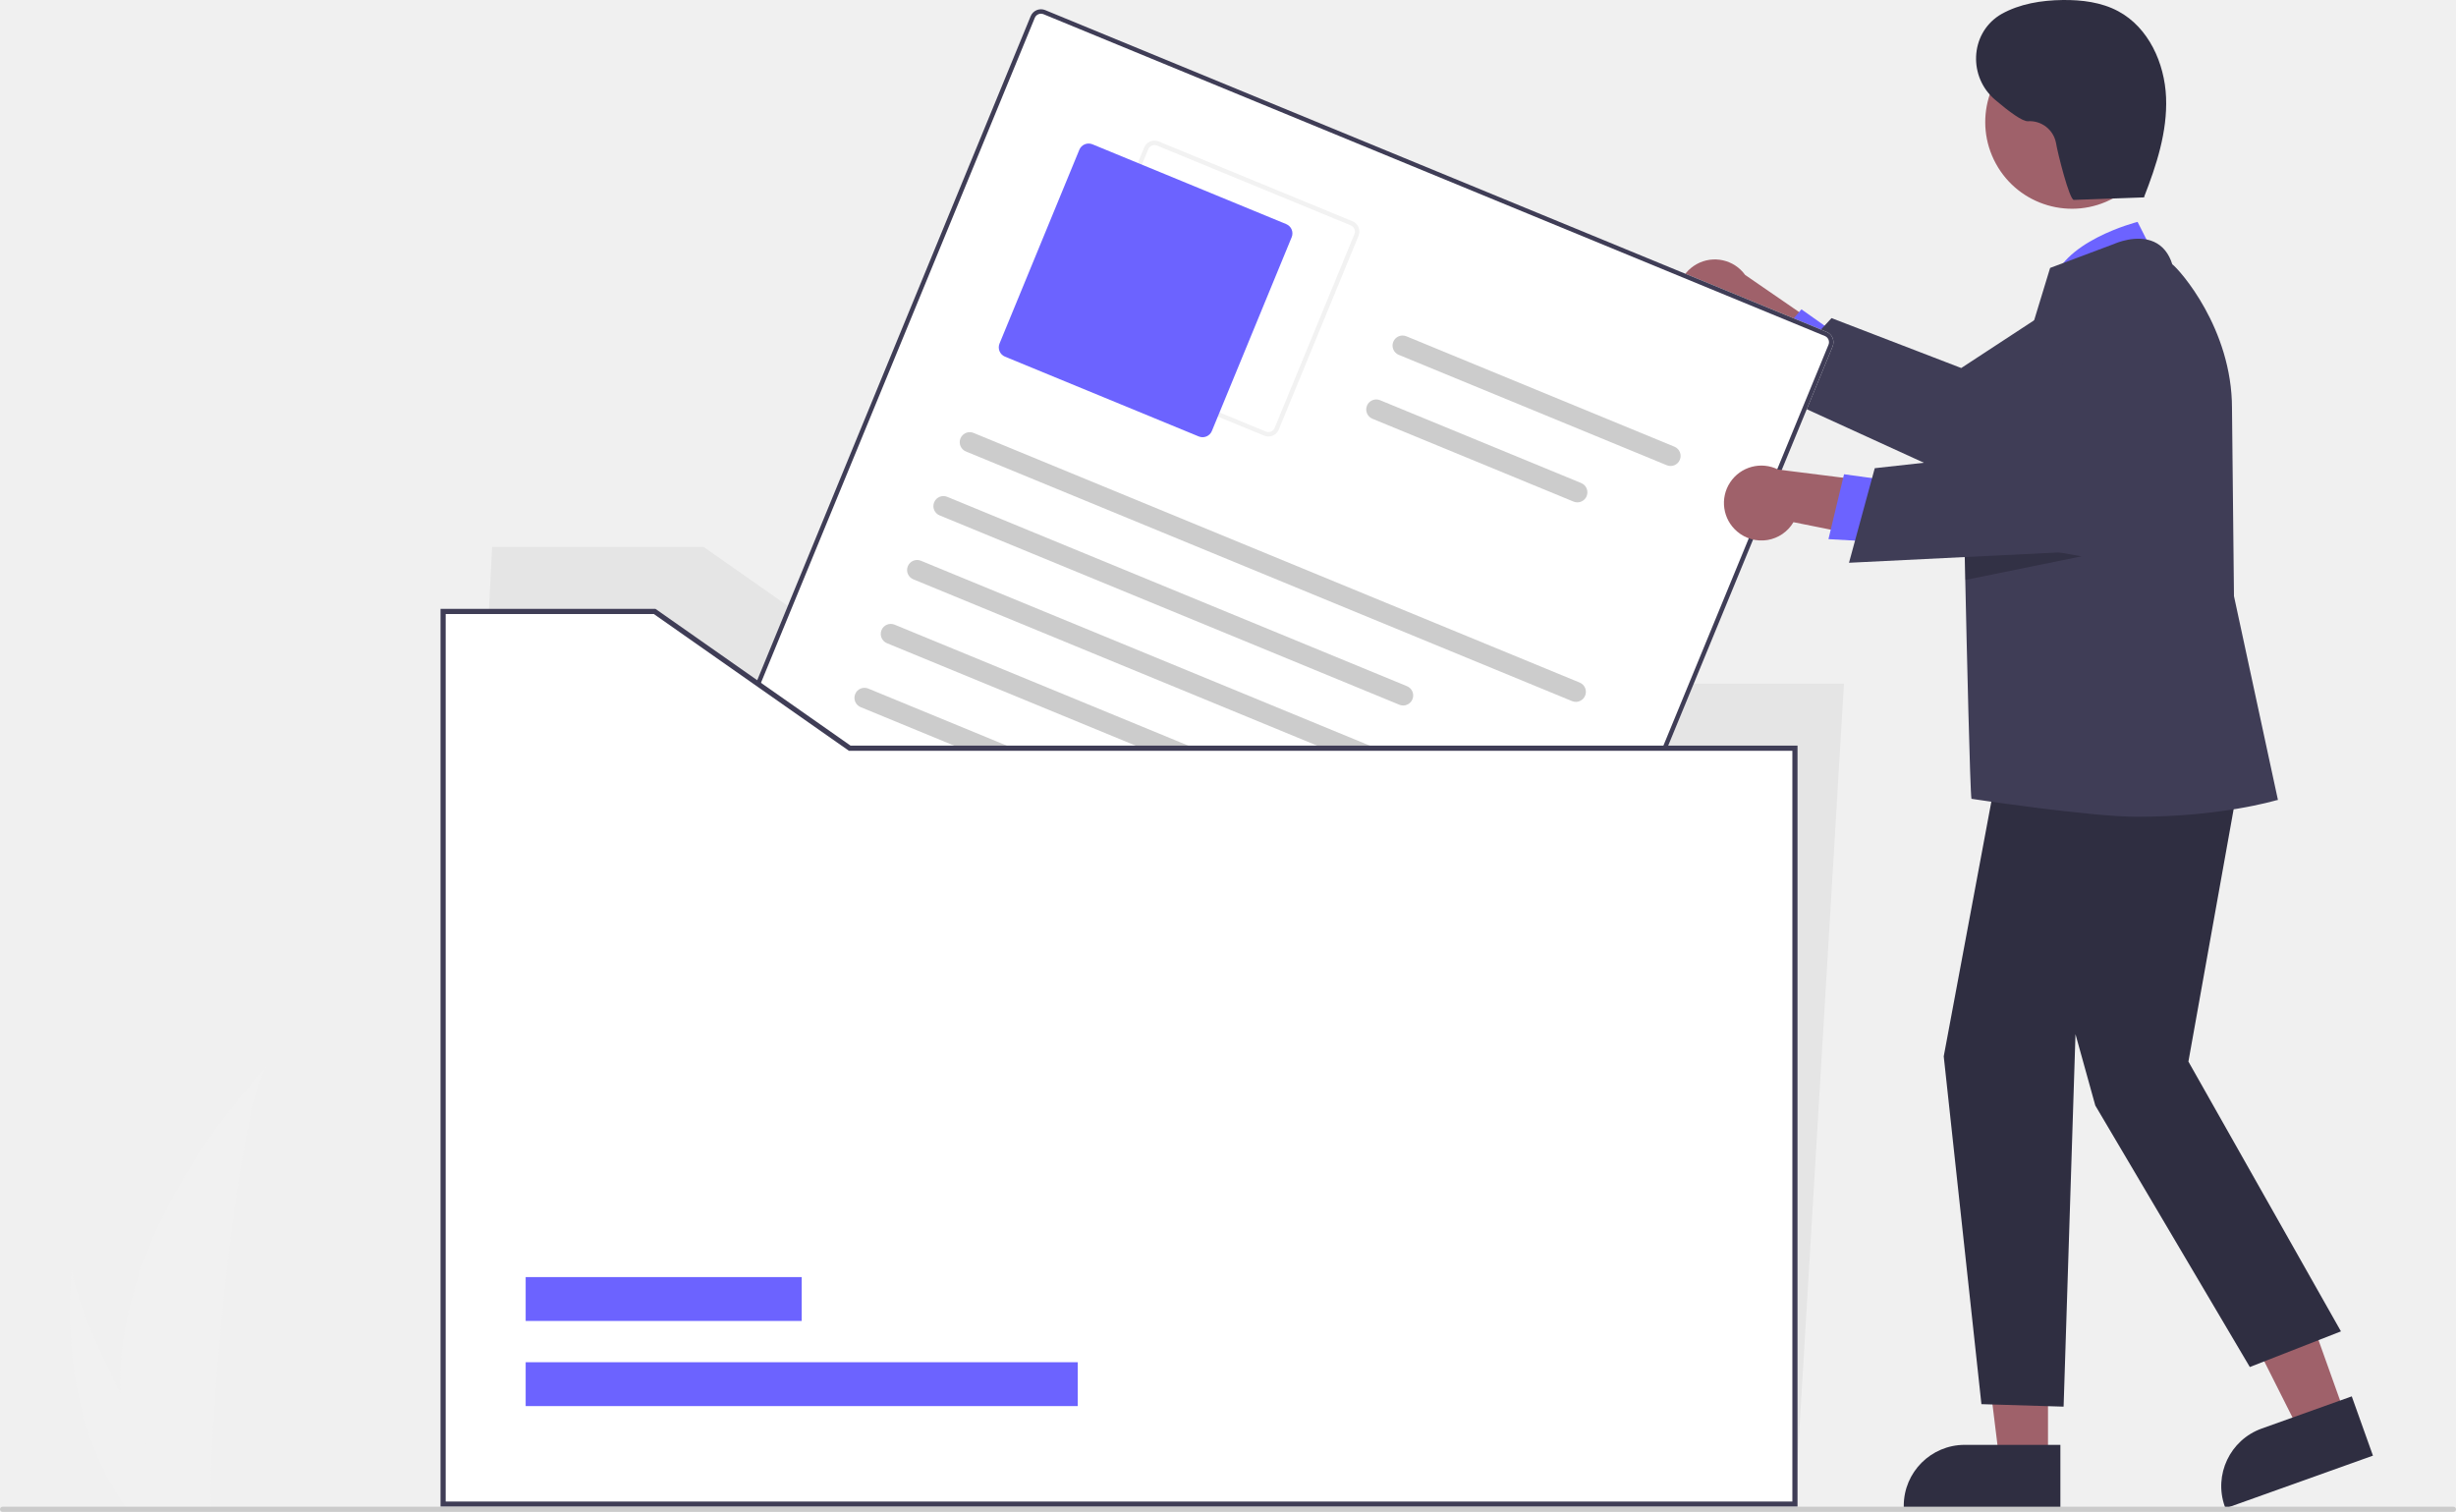
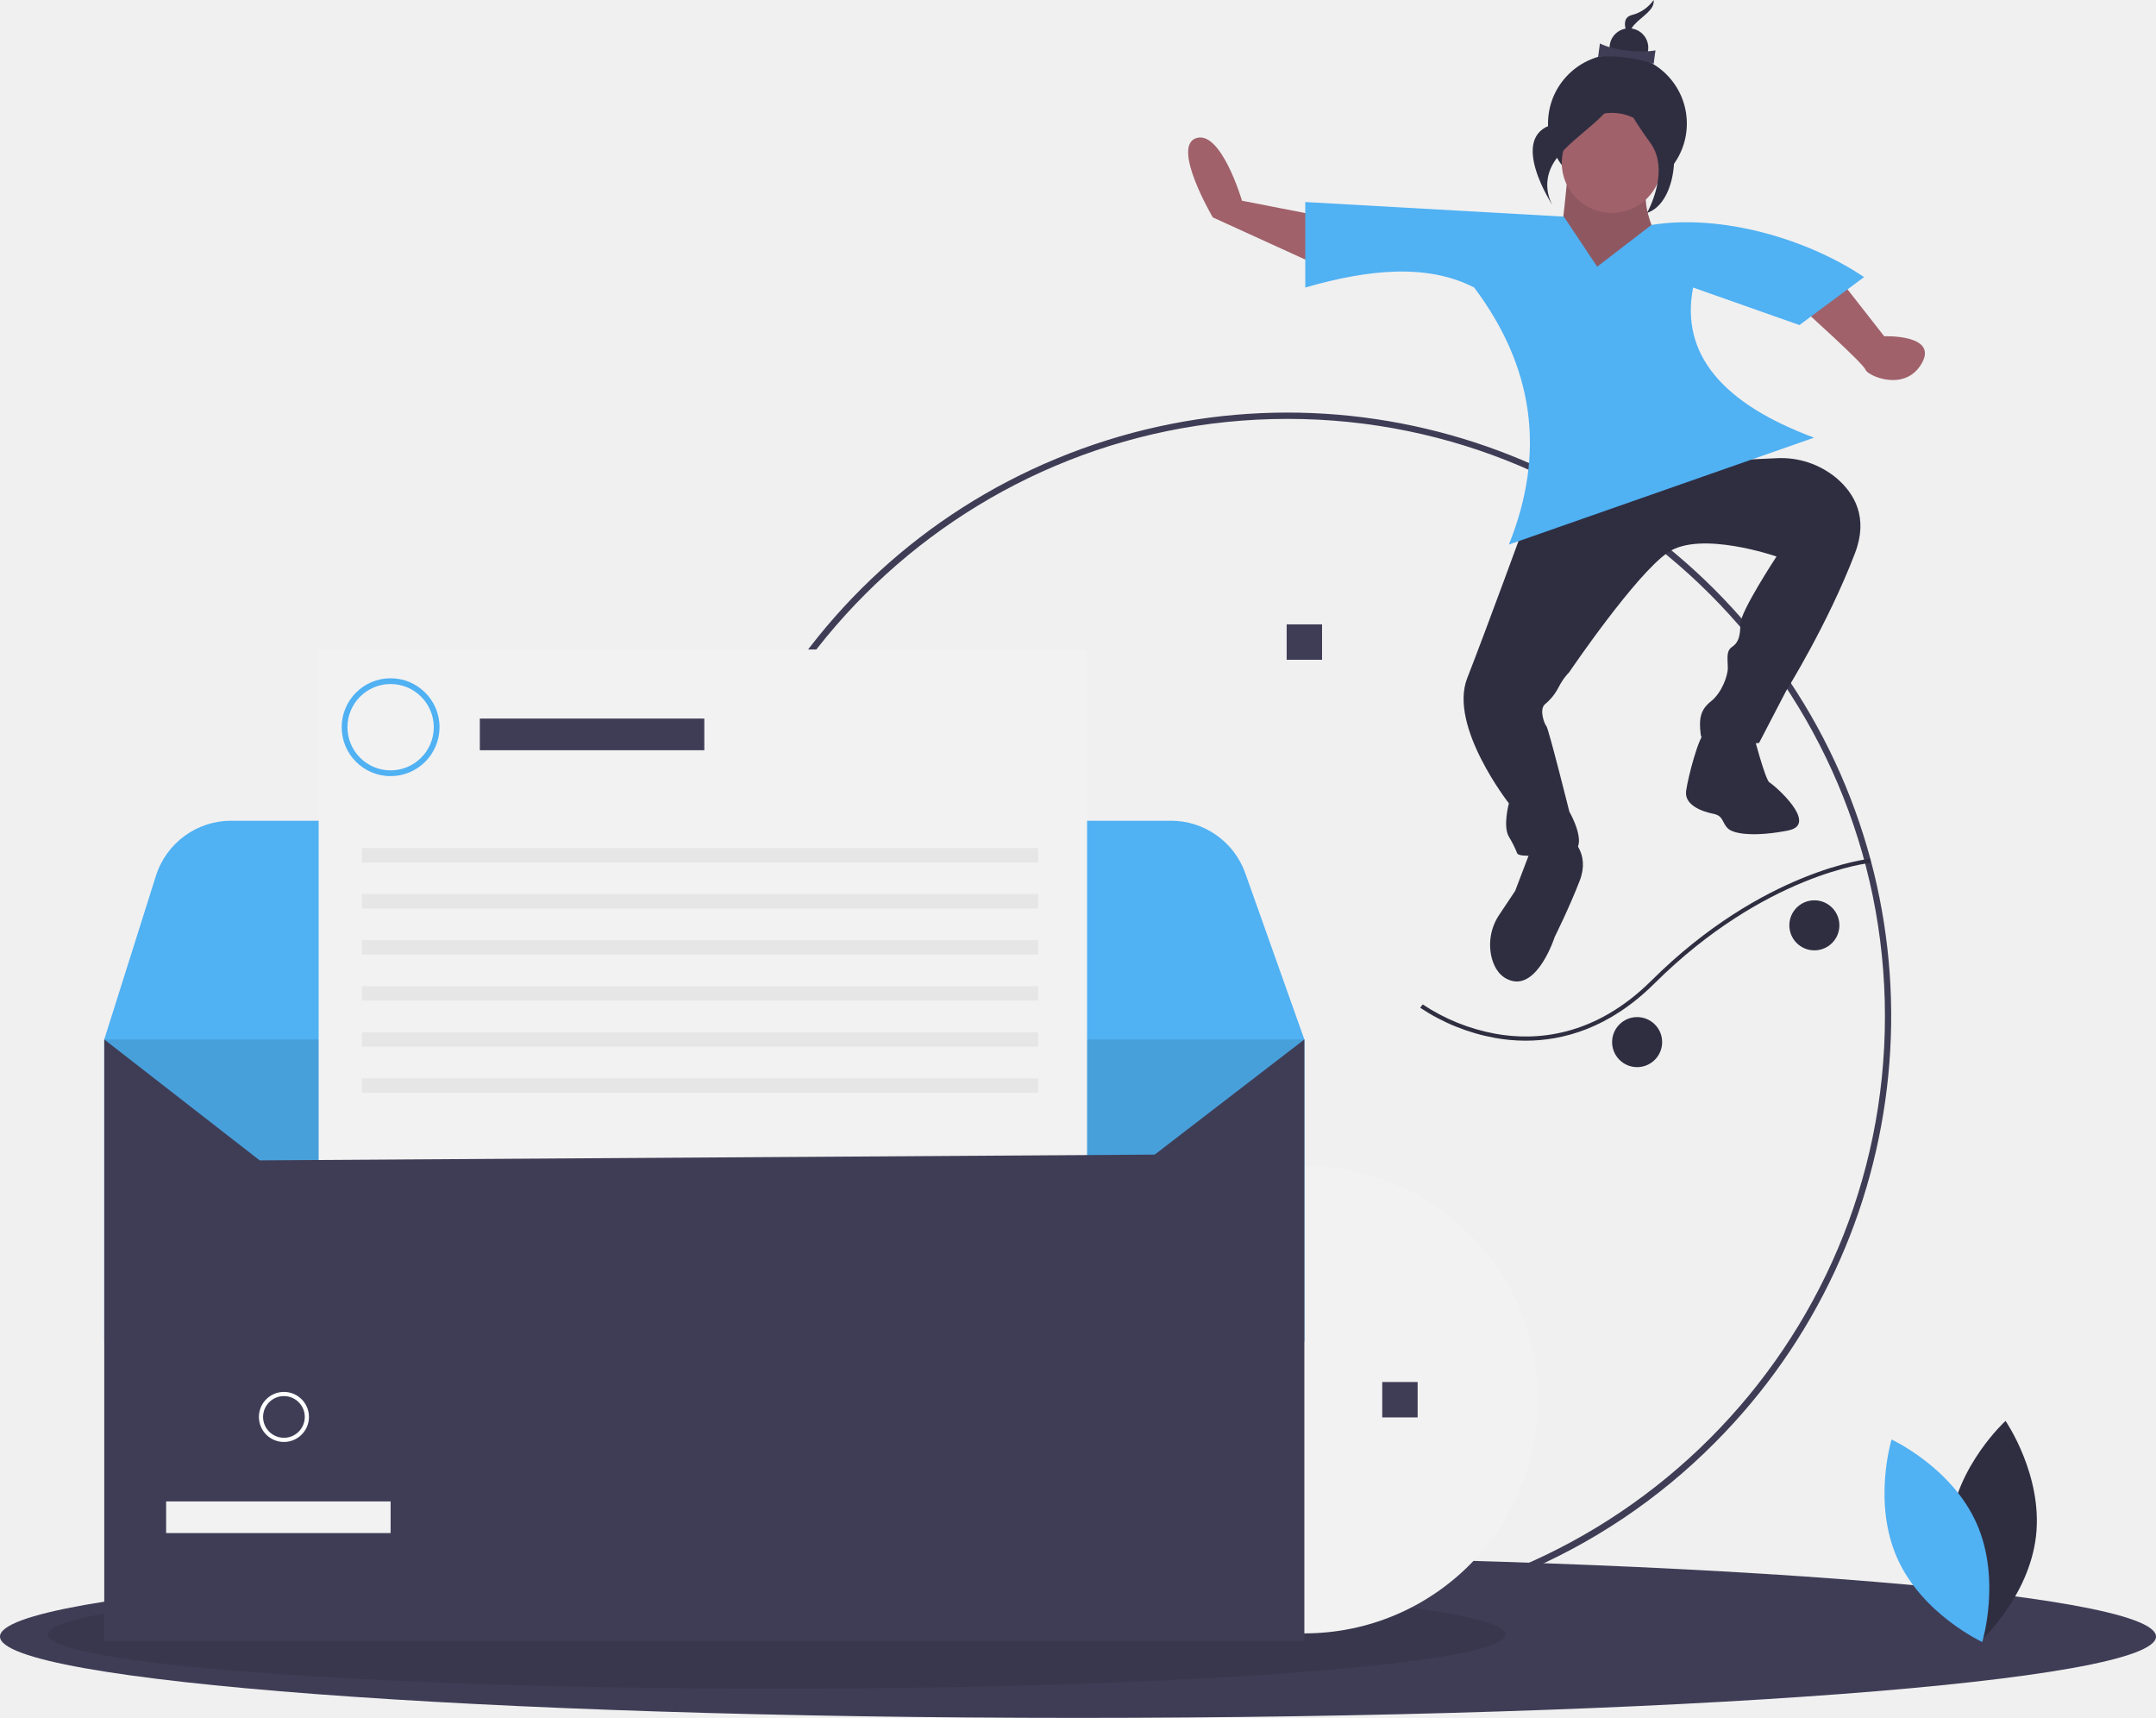
- <svg xmlns="http://www.w3.org/2000/svg" id="bb1959b4-201d-4db0-994c-74206432dcb3" data-name="Layer 1" width="952" height="586" viewBox="0 0 952 586">
-   <path id="a163713d-a7fc-4807-a77b-111ad75719e9" data-name="Path 133" d="M170.634,697.233a158.394,158.394,0,0,0,7.4,43.785c.1.329.211.653.319.982h27.613c-.029-.295-.059-.624-.088-.982-1.841-21.166,8.677-148.453,21.369-170.483C226.135,572.322,168.493,629.979,170.634,697.233Z" transform="translate(-124 -157)" fill="#f1f1f1" />
-   <path id="a1d5a274-7181-45f3-aae5-db776f20014a" data-name="Path 134" d="M172.706,741.018c.231.329.471.658.717.982h20.716c-.157-.28-.339-.609-.55-.982-3.422-6.176-13.551-24.642-22.953-43.785-10.1-20.572-19.374-41.924-18.593-49.652C151.801,649.323,144.809,702.457,172.706,741.018Z" transform="translate(-124 -157)" fill="#f1f1f1" />
-   <path d="M775.291,277.577a14.422,14.422,0,0,0,21.041,6.808l39.98,32.07,2.475-26.518-38.345-26.388a14.501,14.501,0,0,0-25.151,14.029Z" transform="translate(-124 -157)" fill="#9f616a" />
-   <polygon points="713.205 130.446 698.283 119.903 681.358 139.458 701.046 151.126 713.205 130.446" fill="#6c63ff" />
-   <path d="M833.937,280.296l50.287,19.349L932.633,267.947a24.621,24.621,0,0,1,31.795,37.06l-.433.481-74.454,39.918-81.326-37.153Z" transform="translate(-124 -157)" fill="#3f3d56" />
-   <polygon points="695.76 583 171.76 583 190.76 212 272.76 212 348.374 265 714.76 265 695.76 583" fill="#e5e5e5" />
-   <path d="M691.489,626.863,388.624,502.135a4.326,4.326,0,0,1-2.35-5.641L523.508,163.262a4.326,4.326,0,0,1,5.641-2.35L832.014,285.64a4.326,4.326,0,0,1,2.35,5.641L697.13,624.513A4.326,4.326,0,0,1,691.489,626.863Z" transform="translate(-124 -157)" fill="#fff" />
-   <path d="M691.489,626.863,388.624,502.135a4.326,4.326,0,0,1-2.35-5.641L523.508,163.262a4.326,4.326,0,0,1,5.641-2.35L832.014,285.64a4.326,4.326,0,0,1,2.35,5.641L697.13,624.513A4.326,4.326,0,0,1,691.489,626.863ZM528.491,162.51a2.596,2.596,0,0,0-3.385,1.41L387.872,497.152a2.596,2.596,0,0,0,1.41,3.385l302.865,124.728a2.596,2.596,0,0,0,3.385-1.41L832.766,290.623a2.596,2.596,0,0,0-1.41-3.385Z" transform="translate(-124 -157)" fill="#3f3d56" />
-   <path d="M614.031,325.867,538.914,294.931a4.326,4.326,0,0,1-2.35-5.641l30.935-75.117a4.326,4.326,0,0,1,5.641-2.35l75.117,30.935a4.326,4.326,0,0,1,2.35,5.641l-30.935,75.117A4.326,4.326,0,0,1,614.031,325.867ZM572.482,213.422a2.596,2.596,0,0,0-3.385,1.41l-30.935,75.117a2.596,2.596,0,0,0,1.41,3.385l75.117,30.935a2.596,2.596,0,0,0,3.385-1.41l30.935-75.117a2.596,2.596,0,0,0-1.41-3.385Z" transform="translate(-124 -157)" fill="#f2f2f2" />
-   <path d="M588.67,326.171,513.554,295.236a3.893,3.893,0,0,1-2.115-5.077l30.935-75.117a3.893,3.893,0,0,1,5.077-2.115l75.117,30.935a3.893,3.893,0,0,1,2.115,5.077l-30.935,75.117A3.893,3.893,0,0,1,588.67,326.171Z" transform="translate(-124 -157)" fill="#6c63ff" />
-   <path d="M733.355,428.75,498.415,331.995a3.889,3.889,0,1,1,2.962-7.192L736.317,421.558a3.889,3.889,0,0,1-2.962,7.192Z" transform="translate(-124 -157)" fill="#ccc" />
-   <path d="M666.416,430.156,488.213,356.767a3.889,3.889,0,1,1,2.962-7.192l178.203,73.389a3.889,3.889,0,1,1-2.962,7.192Z" transform="translate(-124 -157)" fill="#ccc" />
-   <path d="M770.073,337.321,666.188,294.539a3.889,3.889,0,1,1,2.962-7.192l103.885,42.783a3.889,3.889,0,0,1-2.962,7.192Z" transform="translate(-124 -157)" fill="#ccc" />
-   <path d="M733.945,351.417,655.986,319.311a3.889,3.889,0,1,1,2.962-7.192l77.959,32.106a3.889,3.889,0,0,1-2.962,7.192Z" transform="translate(-124 -157)" fill="#ccc" />
-   <path d="M712.951,478.295,478.011,381.54a3.889,3.889,0,1,1,2.962-7.192L715.913,471.103a3.889,3.889,0,0,1-2.962,7.192Z" transform="translate(-124 -157)" fill="#ccc" />
-   <path d="M646.012,479.701,467.809,406.313a3.889,3.889,0,1,1,2.962-7.192l178.203,73.389a3.889,3.889,0,1,1-2.962,7.192Z" transform="translate(-124 -157)" fill="#ccc" />
-   <path d="M692.547,527.84,457.607,431.085a3.889,3.889,0,0,1,2.962-7.192L695.509,520.648a3.889,3.889,0,0,1-2.962,7.192Z" transform="translate(-124 -157)" fill="#ccc" />
-   <path d="M682.345,552.613,447.405,455.858a3.889,3.889,0,0,1,2.962-7.192l234.94,96.755a3.889,3.889,0,0,1-2.962,7.192Z" transform="translate(-124 -157)" fill="#ccc" />
-   <path d="M567.73,550.772a84.703,84.703,0,0,0,14.094-.43c4.212-.492,8.601-1.17,12.293-3.385a11.683,11.683,0,0,0,5.821-8.835,8.222,8.222,0,0,0-4.975-8.337,9.809,9.809,0,0,0-9.951,1.394,12.959,12.959,0,0,0-4.45,10.352c.194,8.004,6.527,15.909,13.559,19.239,7.921,3.75,18.738.563,20.766-8.672.422-1.921-2.194-2.588-3.288-1.354a8.721,8.721,0,0,0,12.172,12.448l-2.944-1.213a20.99,20.99,0,0,0,14.438,15.249,19.47,19.47,0,0,0,5.372.819c2.212.006,4.484,1.116,6.6,1.806l15.244,4.966c2.242.731,3.665-2.673,1.404-3.41l-13.806-4.498c-2.301-.75-4.596-1.52-6.903-2.249-1.649-.521-3.455-.239-5.176-.546a17.288,17.288,0,0,1-13.519-12.645,1.866,1.866,0,0,0-2.944-1.213,5.048,5.048,0,0,1-7.022-7.254l-3.288-1.354c-1.309,5.958-8.576,8.193-13.814,6.471-5.857-1.927-10.892-7.533-12.639-13.405a10.811,10.811,0,0,1,.787-8.602,6.443,6.443,0,0,1,6.75-3.306,4.623,4.623,0,0,1,3.95,5.07,8.269,8.269,0,0,1-4.605,6.264c-3.297,1.77-7.244,2.21-10.906,2.612a78.798,78.798,0,0,1-12.574.358c-2.354-.119-2.826,3.541-.448,3.661Z" transform="translate(-124 -157)" fill="#6c63ff" />
-   <polygon points="695.76 290 695.76 583 171.76 583 171.76 237 253.76 237 329.37 290 695.76 290" fill="#fff" />
-   <rect x="203.76" y="528" width="214" height="17" fill="#6c63ff" />
-   <rect x="203.76" y="495" width="107" height="17" fill="#6c63ff" />
-   <path d="M820.76,741h-526V393h83.316l75.614,53H820.76Zm-524-2h522V448H453.058l-75.614-53H296.76Z" transform="translate(-124 -157)" fill="#3f3d56" />
-   <polygon points="909.144 548.636 891.414 554.972 858.535 489.598 884.704 480.246 909.144 548.636" fill="#9f616a" />
-   <path d="M986.638,741.638l-.259-.723a23.659,23.659,0,0,1,14.3-30.206l34.918-12.479,8.212,22.977Z" transform="translate(-124 -157)" fill="#2f2e41" />
-   <polygon points="793.848 566.172 775.019 566.172 766.062 493.546 793.851 493.547 793.848 566.172" fill="#9f616a" />
-   <path d="M922.65,741.424l-60.712-.002v-.768A23.631,23.631,0,0,1,885.569,717.024h.002l37.081.002Z" transform="translate(-124 -157)" fill="#2f2e41" />
-   <path d="M960.759,259.186l-8.189-16.181s-30.505,7.643-33.279,25.323Z" transform="translate(-124 -157)" fill="#6c63ff" />
-   <polygon points="870.547 287.198 848.278 411.467 907.407 516.036 872.083 529.858 812.186 428.494 804.507 400.849 799.899 545.216 768.042 544.249 753.435 409.445 776.862 284.127 870.547 287.198" fill="#2f2e41" />
-   <path d="M989.938,388.055l-.77-72.871c0-30.884-20.326-53.647-23.144-55.753-1.326-4.231-3.704-7.156-7.068-8.686-6.776-3.071-15.062.614-15.413.78L918.685,260.844l-.117.341c-.264.78-25.347,83.088-31.645,103.746-.897,2.964-1.413,4.66-1.413,4.66s.098,4.777.273,12.205c.556,25.542,1.872,82.435,2.398,84.823,0,0,45.916,6.961,64.098,6.961,32.707,0,53.482-6.259,53.95-6.366l.751-.156Z" transform="translate(-124 -157)" fill="#3f3d56" />
-   <circle cx="927.137" cy="204.303" r="33.608" transform="translate(-108.3804 312.7438) rotate(-28.66301)" fill="#9f616a" />
-   <path d="M930.861,372.633l-45.078,9.164c-.175-7.428-.273-12.205-.273-12.205s.516-1.696,1.413-4.66Z" transform="translate(-124 -157)" opacity="0.2" />
-   <path d="M797.369,363.027a14.422,14.422,0,0,0,21.815-3.63l50.249,10.094-9.996-24.687-46.185-5.801a14.501,14.501,0,0,0-15.883,24.023Z" transform="translate(-124 -157)" fill="#9f616a" />
-   <polygon points="732.887 186.321 714.788 183.82 708.751 208.968 731.599 210.276 732.887 186.321" fill="#6c63ff" />
-   <path d="M850.697,338.474l53.552-5.941,28.412-50.408a24.621,24.621,0,0,1,45.276,18.289l-.163.626-47.76,69.684-89.303,4.404Z" transform="translate(-124 -157)" fill="#3f3d56" />
-   <path d="M955.763,233.483l-27.895,1.001c-1.7.061-6.315-18.289-6.919-22.096a10.39,10.39,0,0,0-10.838-8.405c-2.088.197-7.354-3.704-12.787-8.323-10.315-8.77-9.779-25.241,1.553-32.652q.465-.304.912-.555c7.149-4.001,15.511-5.345,23.703-5.447,7.426-.093,15.062.842,21.604,4.357,11.728,6.301,17.97,20.071,18.518,33.374s-3.716,26.31-8.556,38.713" transform="translate(-124 -157)" fill="#2f2e41" />
-   <path d="M1075,743H125a1,1,0,0,1,0-2h950a1,1,0,0,1,0,2Z" transform="translate(-124 -157)" fill="#cbcbcb" />
+ <svg xmlns="http://www.w3.org/2000/svg" id="f55c1cc7-a527-4cda-b37a-1ea88d078d90" data-name="Layer 1" width="1034" height="823.843" viewBox="0 0 1034 823.843">
+   <circle cx="775.703" cy="59.262" r="33.293" fill="#2f2e41" />
+   <path d="M835.176,117.655s-4.816,60.643-10.594,60.643S892,175.444,892,175.444s-30.82-39.953-15.41-52.795S835.176,117.655,835.176,117.655Z" transform="translate(-83 -38.0783)" fill="#9f616a" />
+   <path d="M835.176,117.655s-4.816,60.643-10.594,60.643S892,175.444,892,175.444s-30.82-39.953-15.41-52.795S835.176,117.655,835.176,117.655Z" transform="translate(-83 -38.0783)" opacity="0.1" />
+   <path d="M700.5,814.965a289.501,289.501,0,1,1,204.707-84.793A287.604,287.604,0,0,1,700.5,814.965Zm0-576c-157.977,0-286.5,128.523-286.5,286.5s128.523,286.5,286.5,286.5S987,683.441,987,525.465,858.477,238.965,700.5,238.965Z" transform="translate(-83 -38.0783)" fill="#3f3d56" />
+   <path d="M921.653,250.335,888,259.965l47.007-2.144a41.391,41.391,0,0,1,29.02,9.764c8.375,7.25,15.125,18.75,8.625,35.75-13,34-33,66-33,66l-13,25s-27,4-28-4,0-12,5-16,8-12,8-16-1-8,2-10,4-5,4-11S935,304.965,935,304.965s-36.347-12.63-52-2-47.347,57.37-47.347,57.37a30.091,30.091,0,0,0-5.167,7.342,25.95,25.95,0,0,1-6.537,8.13c-2.908,2.556-.23,9.595.704,10.528,1,1,11,41,11,41s11,19-1,20-23,2-24,0a54.362,54.362,0,0,0-4-8c-3-5,0-16,0-16s-29-37-20-60,28-75,28-75l29-12,53-19Z" transform="translate(-83 -38.0783)" fill="#2f2e41" />
+   <path d="M719.653,142.335l-41-8s-10-34-22-30,8,38,8,38l57,26Z" transform="translate(-83 -38.0783)" fill="#a0616a" />
+   <path d="M968.653,176.335l18,23s26-1,18,13-26,6-27,3-30-29-30-29Z" transform="translate(-83 -38.0783)" fill="#a0616a" />
+   <path d="M875,145.965l-26,20-16-24-124-7v41c30.516-8.811,58.605-11.541,81,0,28.346,37.744,34.583,78.731,16.653,123.263L953,247.965c-43.863-16.333-64.224-40.012-58-72l51,18,31-23C949.278,152.311,908.022,140.611,875,145.965Z" transform="translate(-83 -38.0783)" fill="#50b1f3" />
+   <ellipse cx="517" cy="784.843" rx="517" ry="39" fill="#3f3d56" />
+   <ellipse cx="372.5" cy="783.843" rx="349.5" ry="26" opacity="0.1" />
+   <path d="M1018.162,769.984c-3.331,29.19,14.614,55.21,14.614,55.21s23.346-21.307,26.678-50.498-14.614-55.21-14.614-55.21S1021.493,740.793,1018.162,769.984Z" transform="translate(-83 -38.0783)" fill="#2f2e41" />
+   <path d="M1030.889,768.477c12.007,26.814,2.776,57.044,2.776,57.044s-28.699-13.245-40.706-40.059-2.776-57.044-2.776-57.044S1018.881,741.663,1030.889,768.477Z" transform="translate(-83 -38.0783)" fill="#50b1f3" />
+   <circle cx="625.559" cy="671.249" r="112.056" fill="#f2f2f2" />
+   <path d="M708.559,536.573l-27.605,69.012-99.819.8-32.518.262-77.169.621-32.505.262-77.169.621-32.505.262-77.169.635-32.505.262-52.09.414L157.43,589.105l-13.071-26.708-7.219-14.782L133,536.573l24.775-78.466a37.827,37.827,0,0,1,36.066-26.431h450.758a37.835,37.835,0,0,1,35.624,25.148l2.871,8.088Z" transform="translate(-83 -38.0783)" fill="#50b1f3" />
+   <rect x="50" y="498.496" width="575.559" height="144.925" fill="#50b1f3" />
+   <rect x="50" y="498.496" width="575.559" height="144.925" opacity="0.1" />
+   <rect x="617.07" y="299.428" width="16.978" height="16.978" fill="#3f3d56" />
+   <rect x="662.911" y="662.76" width="16.978" height="16.978" fill="#3f3d56" />
+   <rect x="152.828" y="311.473" width="368.523" height="463.759" fill="#f2f2f2" />
+   <rect x="230.121" y="344.598" width="107.658" height="15.183" fill="#3f3d56" />
+   <rect x="173.531" y="406.709" width="324.356" height="6.901" fill="#e6e6e6" />
+   <rect x="173.531" y="428.793" width="324.356" height="6.901" fill="#e6e6e6" />
+   <rect x="173.531" y="450.876" width="324.356" height="6.901" fill="#e6e6e6" />
+   <rect x="173.531" y="472.96" width="324.356" height="6.901" fill="#e6e6e6" />
+   <rect x="173.531" y="495.044" width="324.356" height="6.901" fill="#e6e6e6" />
+   <rect x="173.531" y="517.128" width="324.356" height="6.901" fill="#e6e6e6" />
+   <path d="M270.334,410.281a23.464,23.464,0,1,1,23.464-23.464A23.49,23.49,0,0,1,270.334,410.281Zm0-44.168a20.704,20.704,0,1,0,20.704,20.704A20.727,20.727,0,0,0,270.334,366.114Z" transform="translate(-83 -38.0783)" fill="#50b1f3" />
+   <polygon points="625.559 786.964 50 786.964 50 498.495 124.533 556.465 553.786 553.704 625.559 498.495 625.559 786.964" fill="#3f3d56" />
+   <rect x="79.675" y="720.023" width="107.658" height="15.183" fill="#f2f2f2" />
+   <path d="M219.172,729.591a12,12,0,1,1,12-12A12.014,12.014,0,0,1,219.172,729.591Zm0-22a10,10,0,1,0,10,10A10.011,10.011,0,0,0,219.172,707.591Z" transform="translate(-83 -38.0783)" fill="#fff" />
+   <path d="M923.653,389.335s6,23,8,24,24,20,9,23-26,2-29-1-2-6-7-7-14-4-13-11,6-26,9-28S923.653,389.335,923.653,389.335Z" transform="translate(-83 -38.0783)" fill="#2f2e41" />
+   <path d="M836.653,440.335s9,7,4,20-12,27-12,27-8,25-21,21c-5.281-1.625-7.922-6.056-9.196-10.744a25.696,25.696,0,0,1,3.632-20.91l7.564-11.346,8-21Z" transform="translate(-83 -38.0783)" fill="#2f2e41" />
+   <path d="M814.704,537.151c17.926,0,40.105-5.938,61.718-27.402C929.332,457.2,979.599,451.929,980.1,451.882L979.914,449.89c-.509.048-51.488,5.391-104.902,58.438-27.446,27.259-55.775,28.929-74.707,25.527a93.363,93.363,0,0,1-34.999-14.105l-1.182,1.613a95.445,95.445,0,0,0,35.748,14.446A83.498,83.498,0,0,0,814.704,537.151Z" transform="translate(-83 -38.0783)" fill="#2f2e41" />
+   <circle cx="870.153" cy="443.757" r="12" fill="#2f2e41" />
+   <circle cx="785.153" cy="499.757" r="12" fill="#2f2e41" />
+   <circle cx="773.006" cy="78.116" r="23.996" fill="#a0616a" />
+   <path d="M876.082,38.078a18.199,18.199,0,0,1-10.501,7.219c-7.343,1.966-.06,13.001-.06,13.001s-2.648-4.013,1.172-8.262S876.659,42.881,876.082,38.078Z" transform="translate(-83 -38.0783)" fill="#2f2e41" />
+   <circle cx="781.219" cy="22.867" r="9.278" fill="#2f2e41" />
+   <path d="M876.066,68.722c-7.564-2.861-20.159-4.312-26.638-3.32l.889-6.489c6.229,3.22,18.766,4.732,26.638,3.32Z" transform="translate(-83 -38.0783)" fill="#3f3d56" />
+   <path d="M859.429,76.044s-9.48,15.768-31.523,21.671-.18,39.028-.18,39.028-7.95-12.046,3.517-24.802S861.164,90.463,859.429,76.044Z" transform="translate(-83 -38.0783)" fill="#2f2e41" />
+   <path d="M860.182,75.086s9.107,21.658,19.105,23.706,9.24,36.269-6.396,41.401c0,0,11.401-20.062,1.656-33.517S858.646,82.585,860.182,75.086Z" transform="translate(-83 -38.0783)" fill="#2f2e41" />
</svg>
